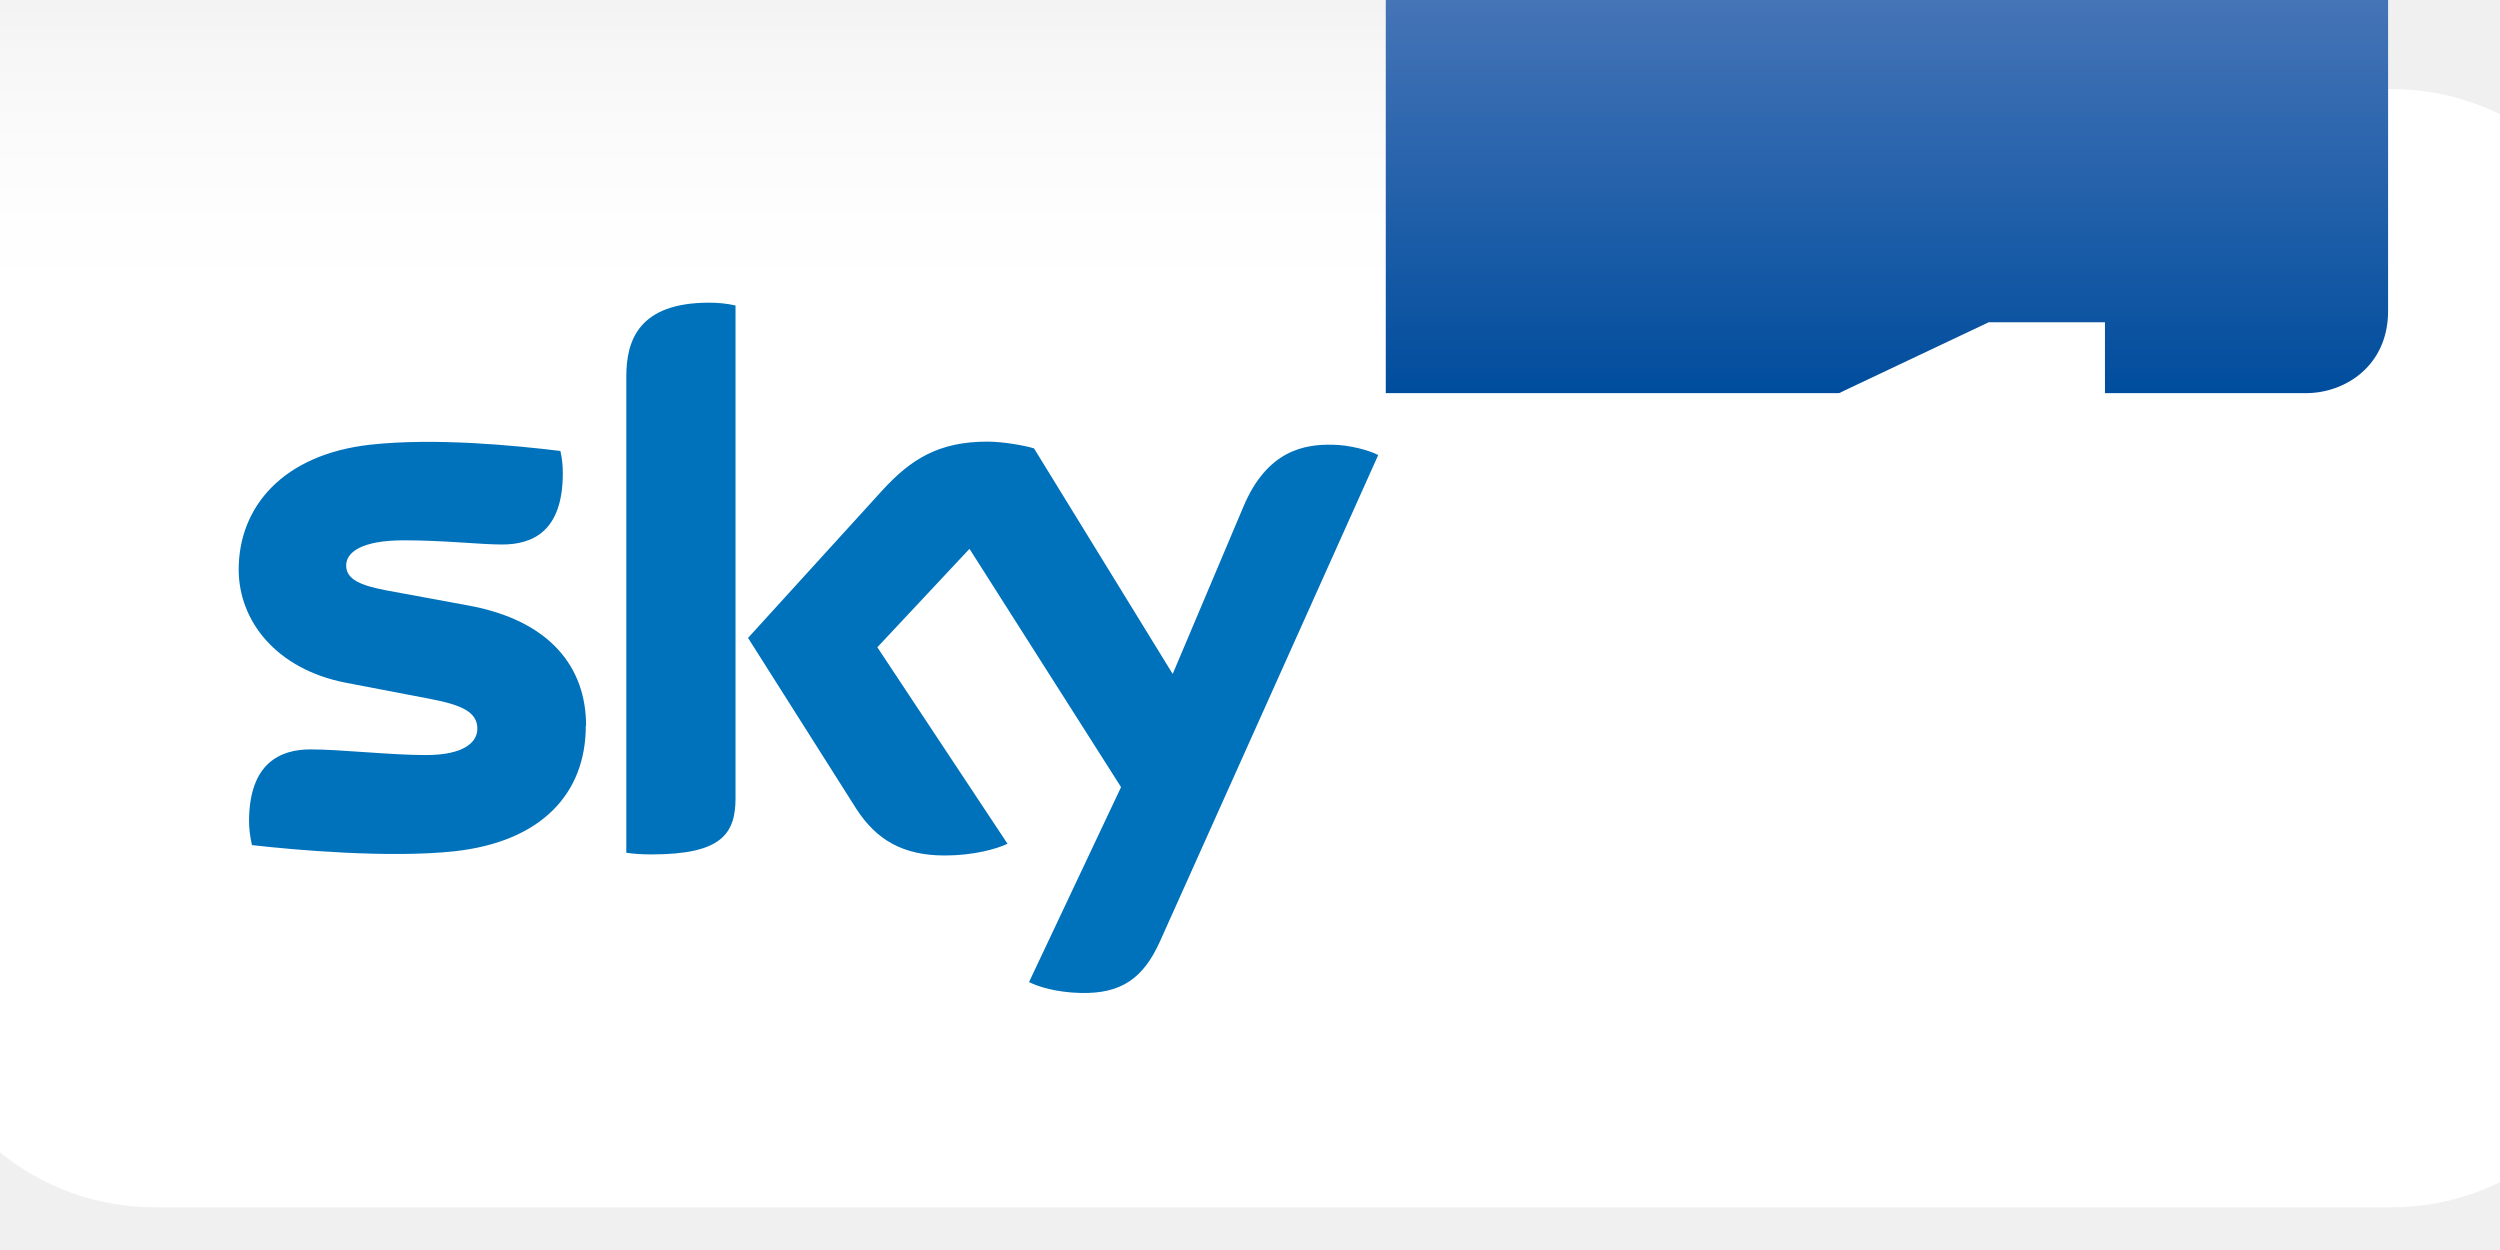
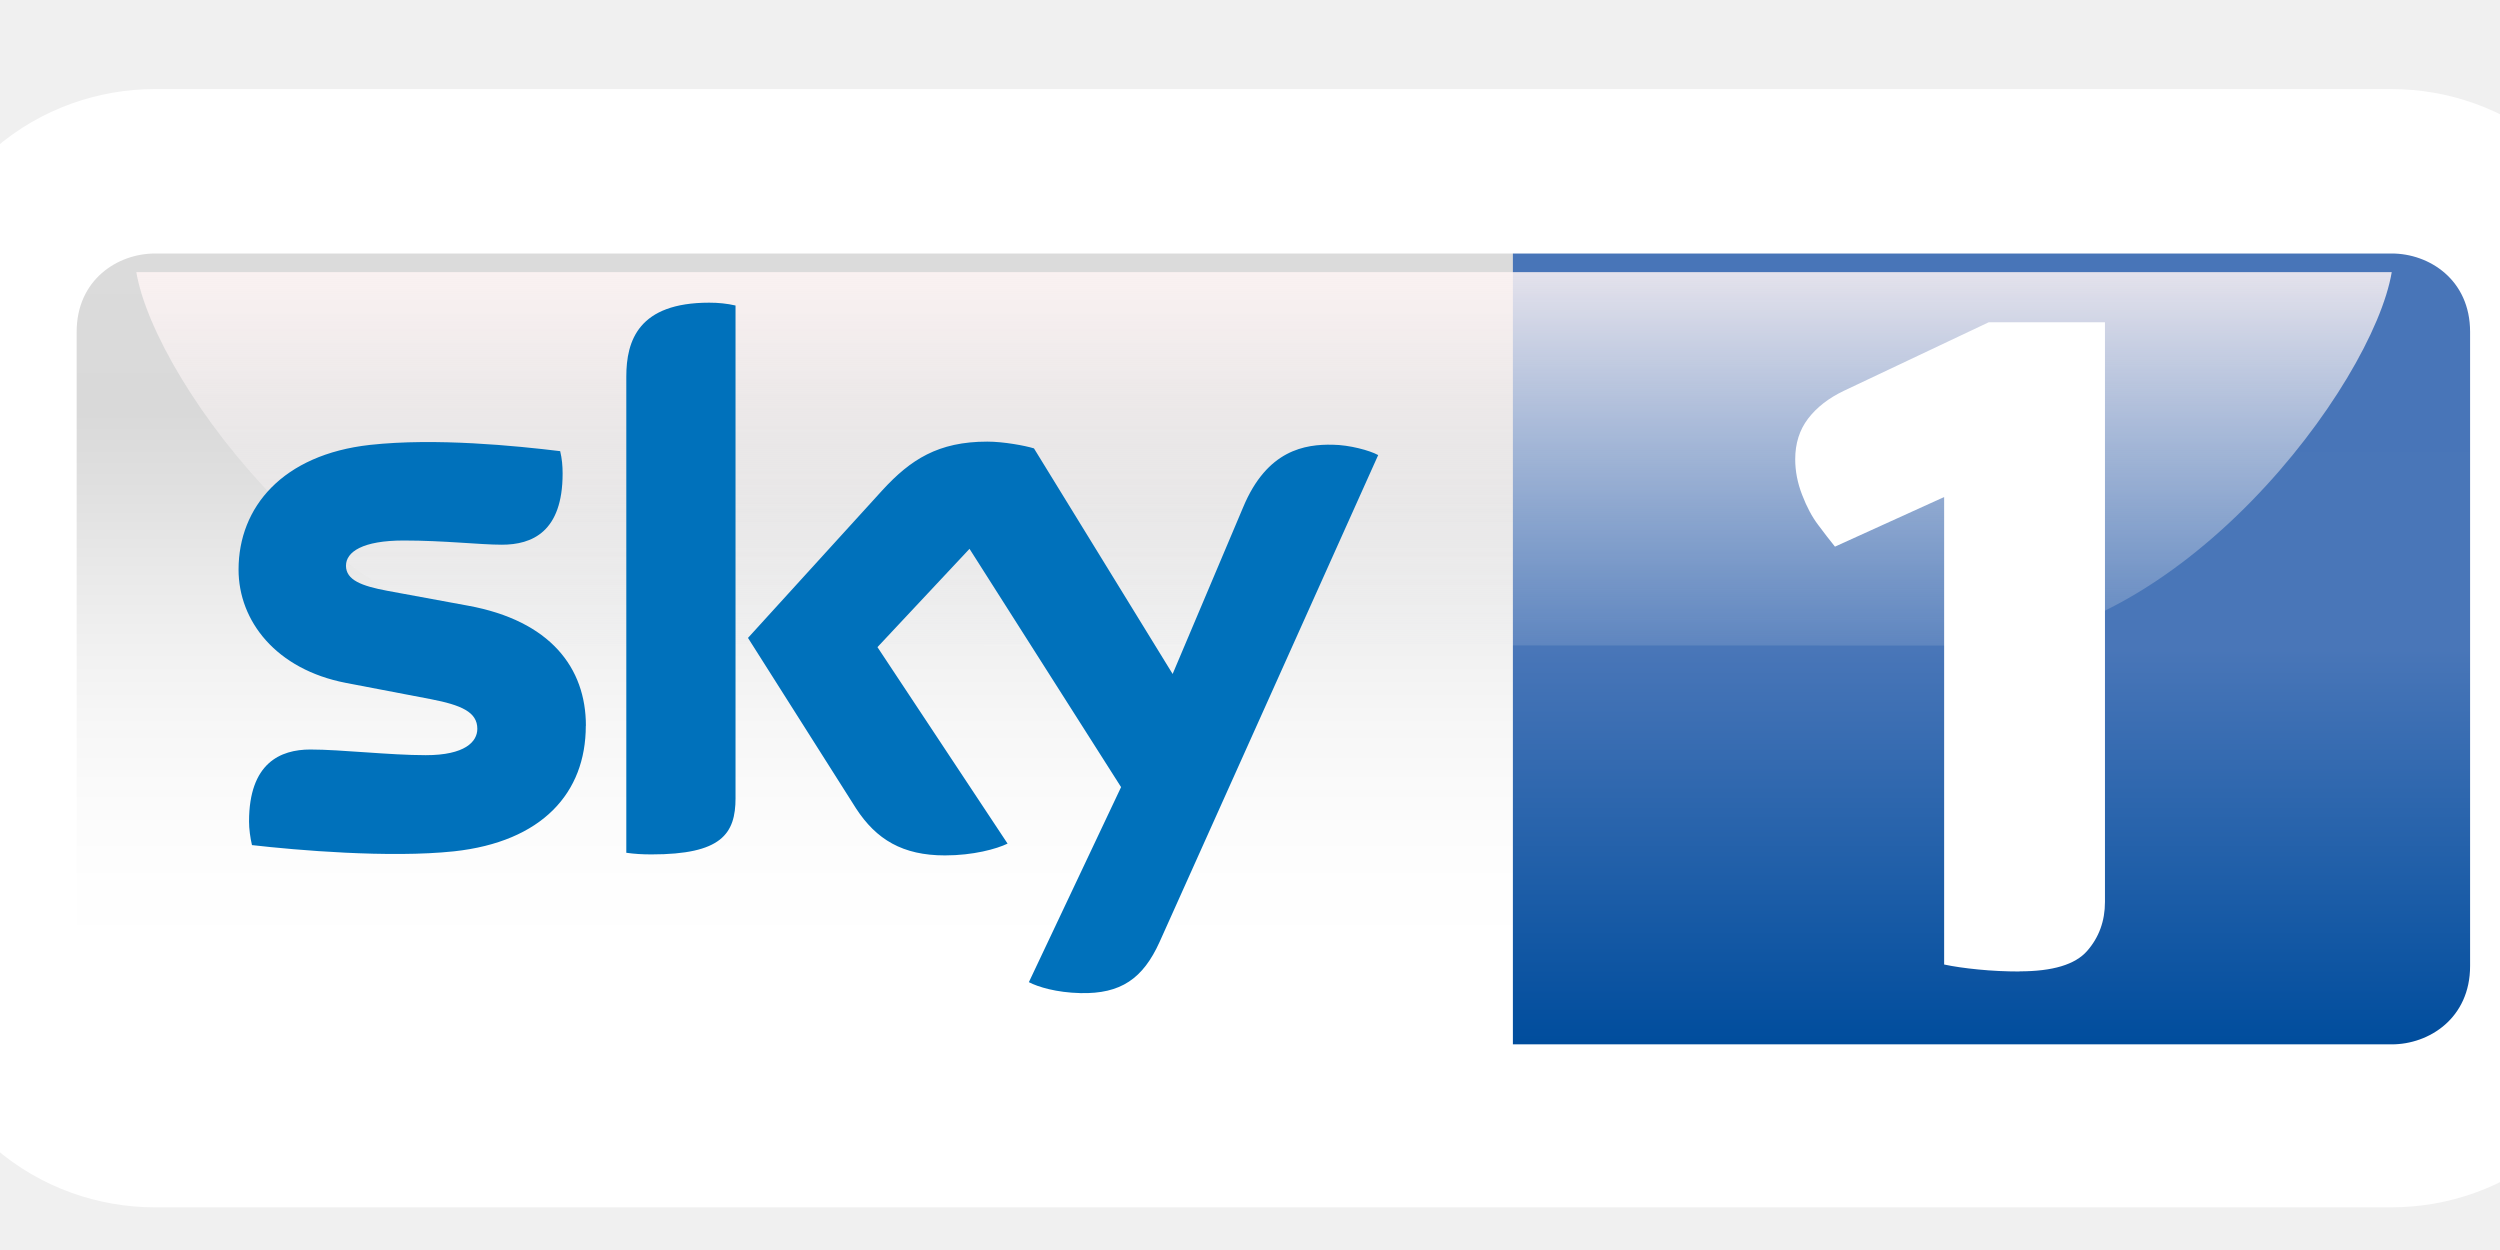
<svg xmlns="http://www.w3.org/2000/svg" xmlns:xlink="http://www.w3.org/1999/xlink" width="128" height="64">
  <defs>
    <linearGradient id="j">
      <stop stop-color="#004d9d" offset="0" />
      <stop stop-color="#4976b8" offset=".5" />
      <stop stop-color="#4875b8" offset="1" />
    </linearGradient>
    <linearGradient id="c">
      <stop stop-color="#eeeff1" stop-opacity=".133" offset="0" />
      <stop stop-color="#fff5f5" stop-opacity=".851" offset="1" />
    </linearGradient>
    <linearGradient id="b">
      <stop stop-color="#dbdbdb" offset="0" />
      <stop stop-color="#dadada" offset=".1" />
      <stop stop-color="#d9d9d9" offset=".2" />
      <stop stop-color="#e0e0e0" offset=".3" />
      <stop stop-color="#e9e9e9" offset=".4" />
      <stop stop-color="#f1f1f1" offset=".5" />
      <stop stop-color="#f7f7f7" offset=".6" />
      <stop stop-color="#fbfbfb" offset=".7" />
      <stop stop-color="#fefefe" offset=".8" />
      <stop stop-color="#fff" offset=".9" />
      <stop stop-color="#fff" offset="1" />
    </linearGradient>
+     <linearGradient>
+       <stop stop-color="#101112" offset="0" />
+       <stop stop-color="#151617" offset=".2" />
+       <stop stop-color="#1a1b1c" offset=".4" />
+       <stop stop-color="#242526" offset=".603" />
+       <stop stop-color="#393a3b" offset=".8" />
+       <stop stop-color="#636364" offset="1" />
+     </linearGradient>
+     <linearGradient y2="1092.357" x2="468" y1="1192.362" x1="468" gradientUnits="userSpaceOnUse" xlink:href="#a" gradientTransform="translate(-379.159 -3.205)" />
    <linearGradient id="a">
      <stop stop-color="#101112" offset="0" />
      <stop stop-color="#636364" offset="1" />
    </linearGradient>
    <linearGradient y2="1" x2="1" x1="1" id="k" xlink:href="#b" />
    <linearGradient x2="1.662" y1="1" x1="1.662" id="m" xlink:href="#c" />
+     <linearGradient xlink:href="#d" gradientUnits="userSpaceOnUse" x1="1265" y1="1192.362" x2="1265" y2="1092.362" />
+     <linearGradient xlink:href="#e" gradientUnits="userSpaceOnUse" x1="767.251" y1="1297.88" x2="767.251" y2="1087.127" />
+     <linearGradient gradientTransform="translate(-21.173 222.741)" xlink:href="#f" gradientUnits="userSpaceOnUse" x1="468" y1="1192.362" x2="468" y2="1092.357" />
+     <linearGradient xlink:href="#e" x1="767.251" y1="1297.88" x2="767.251" y2="1087.127" gradientUnits="userSpaceOnUse" />
    <linearGradient xlink:href="#g" id="o" x1=".5" y1="1" x2=".5" />
    <linearGradient id="f">
      <stop stop-color="#272727" offset="0" />
      <stop stop-color="#949494" offset="1" />
    </linearGradient>
    <linearGradient id="d">
      <stop stop-color="#5f8ac5" offset="0" />
      <stop stop-color="#93bcdd" offset="1" />
    </linearGradient>
+     <linearGradient y2="1092.357" x2="468" y1="1192.362" x1="468" gradientUnits="userSpaceOnUse" xlink:href="#f" />
+     <linearGradient y2="1092.362" x2="1265" y1="1192.362" x1="1265" gradientUnits="userSpaceOnUse" xlink:href="#d" />
+     <clipPath>
+       <path d="M0 0h841.89v595.276H0V0z" />
+     </clipPath>
+     <clipPath>
+       <path d="M0 0h841.89v595.276H0V0z" />
+     </clipPath>
+     <clipPath>
+       <path d="M0 0h841.89v595.276H0V0z" />
+     </clipPath>
+     <clipPath>
+       <path d="M0 0h841.89v595.276H0V0z" />
+     </clipPath>
+     <clipPath>
+       <path d="M0 0h841.89v595.276H0V0z" />
+     </clipPath>
+     <clipPath>
+       <path d="M0 0h841.89v595.276H0V0z" />
+     </clipPath>
+     <clipPath>
+       <path d="M679.85 520.147h122.355v27.825H679.85v-27.825z" />
+     </clipPath>
+     <clipPath>
+       <path d="M679.85 547.973h122.355v-27.826H679.85v27.826z" />
+     </clipPath>
+     <clipPath>
+       <path d="M679.85 520.147h122.355v27.826H679.85v-27.826z" />
+     </clipPath>
    <clipPath id="n">
      <path d="M565.468 1159.28v-26.07h30.454v26.07h-30.454z" />
    </clipPath>
    <clipPath id="p">
      <path d="M-165.126 611.438h1v1.168h-1v-1.168z" />
    </clipPath>
-     <linearGradient id="g" gradientTransform="matrix(0 -26.1 -26.1 0 745.8 547.3)" gradientUnits="userSpaceOnUse" x2="1">
+     <linearGradient id="g" gradientTransform="matrix(0 -26.068 -26.068 0 745.822 547.257)" gradientUnits="userSpaceOnUse" x2="1">
      <stop offset="0" />
      <stop offset=".533" />
      <stop offset="1" />
    </linearGradient>
+     <clipPath>
+       <path d="M679.85 520.147h122.355v27.825H679.85v-27.825z" />
+     </clipPath>
    <clipPath id="h">
      <path d="M682.9 546.71h115.934v-11.928H682.9v11.928z" />
    </clipPath>
+     <clipPath>
+       <path d="M682.9 546.71h115.934v-11.928H682.9v11.928z" />
+     </clipPath>
+     <clipPath>
+       <path d="M682.9 534.783h115.934v11.927H682.9v-11.927z" />
+     </clipPath>
    <clipPath id="i">
      <path d="M-.015-9.154H.94V9.154h-.955V-9.154z" />
+     </clipPath>
+     <linearGradient gradientTransform="matrix(0 -13.298 -13.298 0 797.305 546.987)" gradientUnits="userSpaceOnUse" x2="1">
+       <stop offset="0" />
+       <stop offset="1" />
+     </linearGradient>
+     <mask height="1" width="1" y="0" x="0" maskUnits="userSpaceOnUse">
+       <g opacity=".6" clip-path="url(#h)">
+         <path d="M682.9 546.71h115.934v-11.927H682.9v11.927z" />
+         <path fill="url(#linearGradient3148) #000000" d="M682.9 534.783h115.934v11.927H682.9v-11.927z" clip-path="url(#i)" />
+       </g>
+     </mask>
+     <clipPath>
+       <path d="M682.9 546.71h115.934v-11.928H682.9v11.928z" />
+     </clipPath>
+     <clipPath>
+       <path d="M682.9 534.782h115.934v11.927H682.9v-11.93z" />
+     </clipPath>
+     <clipPath>
+       <path d="M352.44 44.41h461.103v215.433H352.44V44.41z" />
+     </clipPath>
+     <clipPath>
+       <path d="M0 0h841.89v595.276H0V0z" />
+     </clipPath>
+     <clipPath>
+       <path d="M0 0h841.89v595.276H0V0z" />
+     </clipPath>
+     <clipPath>
+       <path d="M0 0h841.89v595.276H0V0z" />
    </clipPath>
    <linearGradient id="e">
      <stop stop-color="#005fae" offset="0" />
      <stop stop-color="#4878bc" offset="1" />
    </linearGradient>
    <linearGradient x2=".378" y1="1" x1=".378" id="l" xlink:href="#j" />
  </defs>
  <g stroke="null">
    <g stroke="#000" fill="#9d9d9d" stroke-width="16.763" fill-rule="evenodd">
      <path stroke="#9b9b9b" fill="#9b9b9b" d="M7.928 12.942H122.45c1.91 0 4.01 1.337 4.01 4.01v32.47c0 2.675-2.1 4.012-4.01 4.012H7.928c-1.91 0-4.01-1.337-4.01-4.01v-32.47c0-2.675 2.1-4.012 4.01-4.012z" stroke-width=".191" />
      <path stroke="#fff" fill="#fff" stroke-width="1.528.382" d="M7.928 12.942H122.45c1.91 0 4.01 1.337 4.01 4.01v32.47c0 2.675-2.1 4.012-4.01 4.012H7.928c-1.91 0-4.01-1.337-4.01-4.01v-32.47c0-2.675 2.1-4.012 4.01-4.012z" />
    </g>
-     <path fill="url(#k)" fill-rule="evenodd" d="M-722.242-3708.856l1-1v-210l-1-1h-364c-10 0-21 7-21 21v170c0 14 11 21 21 21h364z" transform="matrix(.2 0 0 .2 215.4 761.9)" />
-     <path fill="url(#l)" fill-rule="evenodd" d="M-722.242-3708.856v-212h235.592c10 0 21 7 21 21v170c0 14-11 21-21 21h-235.592z" transform="matrix(.2 0 0 .2 215.4 761.9)" />
-     <path fill="url(#m)" fill-rule="evenodd" d="M-976.853-3815.857c-57 0-109.336-69.91-114.39-100h604.587c-5.054 30.09-57.054 100.09-114.054 100.09" transform="matrix(.2 0 0 .2 215.4 761.9)" />
-     <path fill="#0071bb" d="M37.66 40.853c0 1.847-.723 2.893-4.305 2.893-.47 0-.88-.025-1.288-.084v-24.38c0-1.85.63-3.785 4.242-3.785.47 0 .91.044 1.35.145v25.21zm-7.667-3.69c0 3.43-2.23 5.936-6.755 6.426-3.3.35-8.075-.06-10.337-.32-.09-.38-.15-.84-.15-1.21 0-3 1.61-3.69 3.14-3.69 1.57 0 4.06.29 5.91.29 2.01 0 2.64-.69 2.64-1.35 0-.86-.82-1.218-2.39-1.52l-4.33-.83c-3.58-.69-5.5-3.17-5.5-5.8 0-3.21 2.267-5.89 6.73-6.39 3.36-.37 7.477.046 9.74.32.093.385.125.76.125 1.146 0 2.997-1.57 3.644-3.11 3.644-1.13 0-2.952-.215-5.026-.215-2.108 0-2.957.583-2.957 1.29 0 .74.817 1.04 2.106 1.282l4.145.764c4.21.77 6.033 3.18 6.033 6.15m22.68 13.13c.47.245 1.415.53 2.64.56 2.074.05 3.205-.745 4.054-2.62L70.564 23.3c-.44-.242-1.478-.52-2.326-.53-1.413-.03-3.36.256-4.586 3.197l-3.61 8.54-7.1-11.55c-.472-.145-1.57-.346-2.39-.346-2.513 0-3.93.92-5.372 2.49l-6.88 7.56 5.53 8.73c1.03 1.6 2.38 2.41 4.55 2.41 1.445 0 2.64-.33 3.205-.6L44.92 33.14l4.718-5.04 7.76 12.2" />
-     <g clip-path="url(#n)" transform="matrix(1.6 0 0 -1.6 -858.8 2195)">
+     <path fill="url(#k)" fill-rule="evenodd" d="M-722.242-3708.856l1-1v-210l-1-1h-364c-10 0-21 7-21 21v170c0 14 11 21 21 21h364z" transform="matrix(.191 0 0 .191 215.408 761.863)" />
+     <path fill="url(#l)" fill-rule="evenodd" d="M-722.242-3708.856v-212h235.592c10 0 21 7 21 21v170c0 14-11 21-21 21h-235.592z" transform="matrix(.191 0 0 .191 215.408 761.863)" />
+     <path fill="url(#m)" fill-rule="evenodd" d="M-976.853-3815.857c-57 0-109.336-69.91-114.39-100h604.587c-5.054 30.09-57.054 100.09-114.054 100.09" transform="matrix(.191 0 0 .191 215.408 761.863)" />
+     <path fill="#0071bb" d="M37.66 40.853c0 1.847-.723 2.893-4.305 2.893-.47 0-.88-.025-1.288-.084v-24.38c0-1.85.63-3.785 4.242-3.785.47 0 .91.044 1.35.145v25.21zm-7.667-3.69c0 3.43-2.23 5.936-6.755 6.426-3.3.35-8.075-.06-10.337-.32-.09-.378-.15-.837-.15-1.207 0-2.996 1.603-3.687 3.14-3.687 1.57 0 4.054.29 5.908.29 2.01 0 2.64-.69 2.64-1.35 0-.86-.818-1.215-2.39-1.52l-4.335-.83c-3.58-.69-5.5-3.17-5.5-5.8 0-3.21 2.265-5.89 6.727-6.386 3.36-.37 7.477.046 9.74.32.093.385.125.76.125 1.146 0 2.997-1.57 3.644-3.11 3.644-1.13 0-2.952-.215-5.026-.215-2.107 0-2.956.584-2.956 1.29 0 .74.816 1.04 2.105 1.283l4.146.764c4.21.77 6.033 3.18 6.033 6.146m22.68 13.13c.472.246 1.414.532 2.64.56 2.073.048 3.204-.744 4.053-2.62L70.563 23.3c-.44-.242-1.478-.52-2.326-.53-1.413-.03-3.36.256-4.586 3.197l-3.612 8.54-7.1-11.55c-.472-.145-1.57-.346-2.388-.346-2.515 0-3.93.917-5.374 2.49l-6.88 7.56 5.53 8.726c1.036 1.595 2.387 2.41 4.555 2.41 1.446 0 2.64-.33 3.206-.604l-6.662-10.06 4.713-5.033 7.76 12.2" />
+     <g clip-path="url(#n)" transform="matrix(1.563 0 0 -1.563 -858.822 2195.032)">
      <path fill="url(#o)" d="M565.468 1159.28v-26.07h30.454v26.07h-30.454z" clip-path="url(#p)" />
    </g>
-     <path d="M103.4 49.74c-.71 0-1.413-.033-2.108-.102-.694-.068-1.28-.153-1.752-.255V25.448l-5.59 2.54c-.274-.337-.56-.71-.864-1.118-.308-.406-.58-.915-.814-1.525-.238-.61-.357-1.22-.357-1.83 0-.813.22-1.506.66-2.083.44-.575 1.05-1.05 1.832-1.423l7.417-3.51h5.95v29.68c0 .98-.307 1.82-.917 2.51-.61.69-1.762 1.04-3.456 1.04" fill="#fff" />
+     <path d="M103.4 49.74c-.71 0-1.413-.033-2.108-.102-.694-.068-1.28-.153-1.752-.255V25.448l-5.59 2.54c-.274-.337-.56-.71-.864-1.118-.308-.406-.58-.915-.814-1.525-.238-.61-.357-1.22-.357-1.83 0-.813.22-1.506.66-2.083.44-.575 1.05-1.05 1.832-1.423l7.417-3.51h5.95v29.68c0 .98-.307 1.82-.917 2.514-.61.694-1.762 1.04-3.456 1.04" fill="#fff" />
  </g>
</svg>
